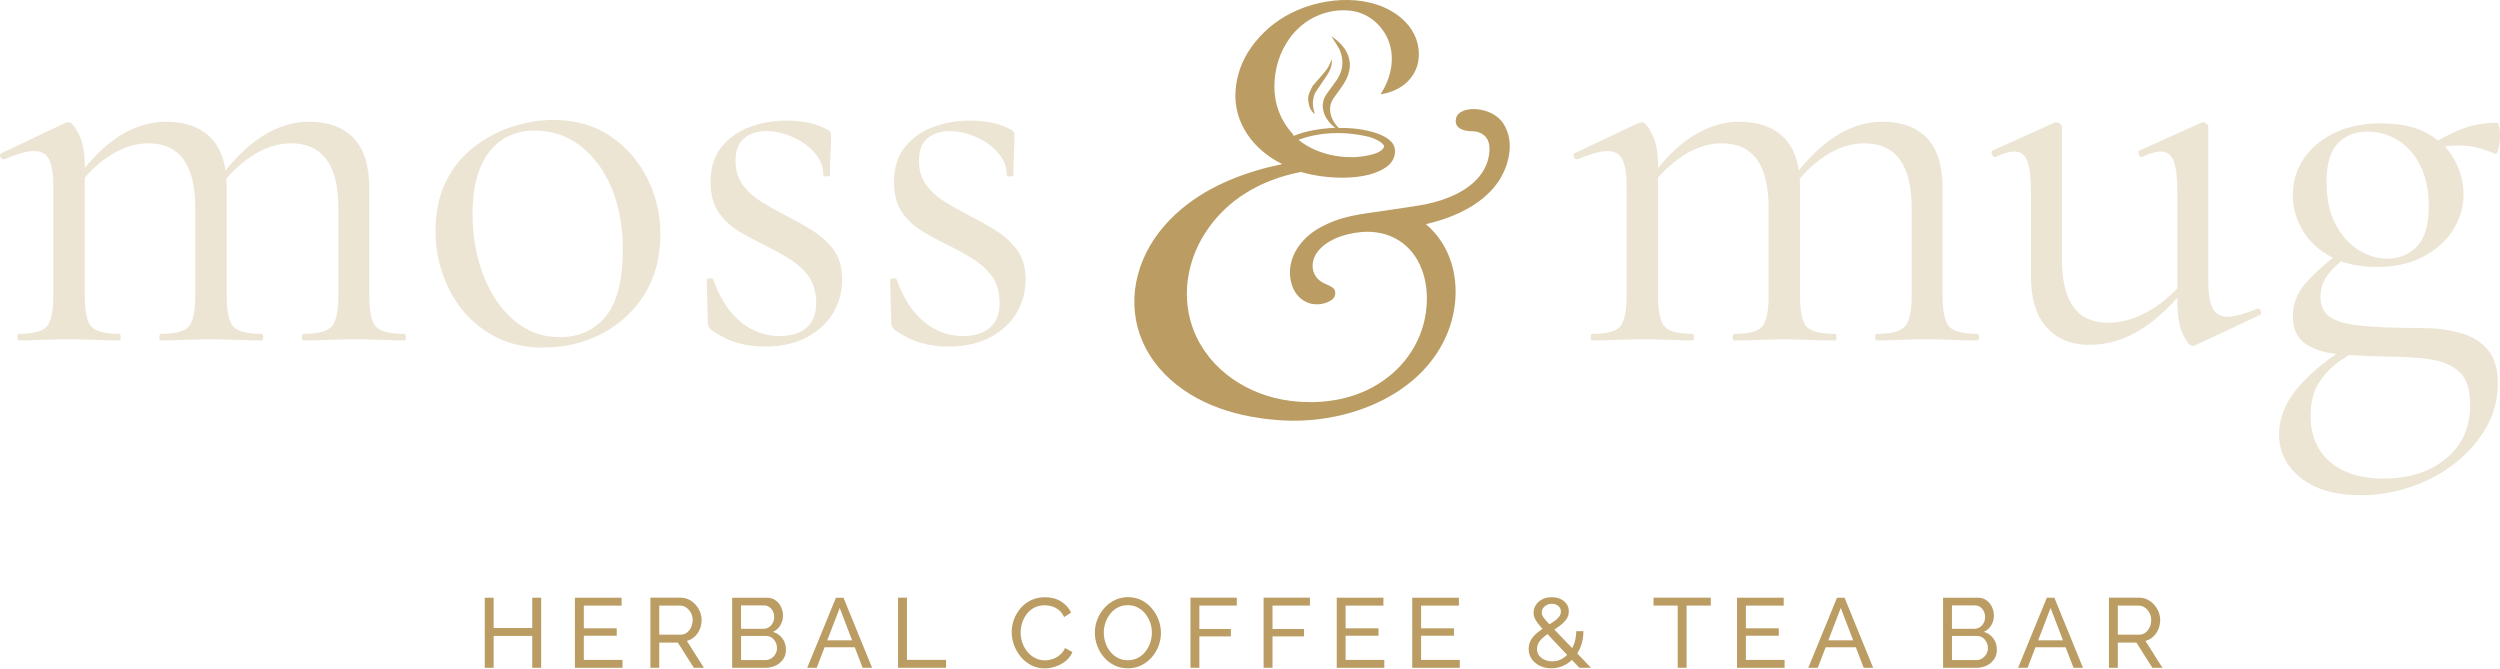
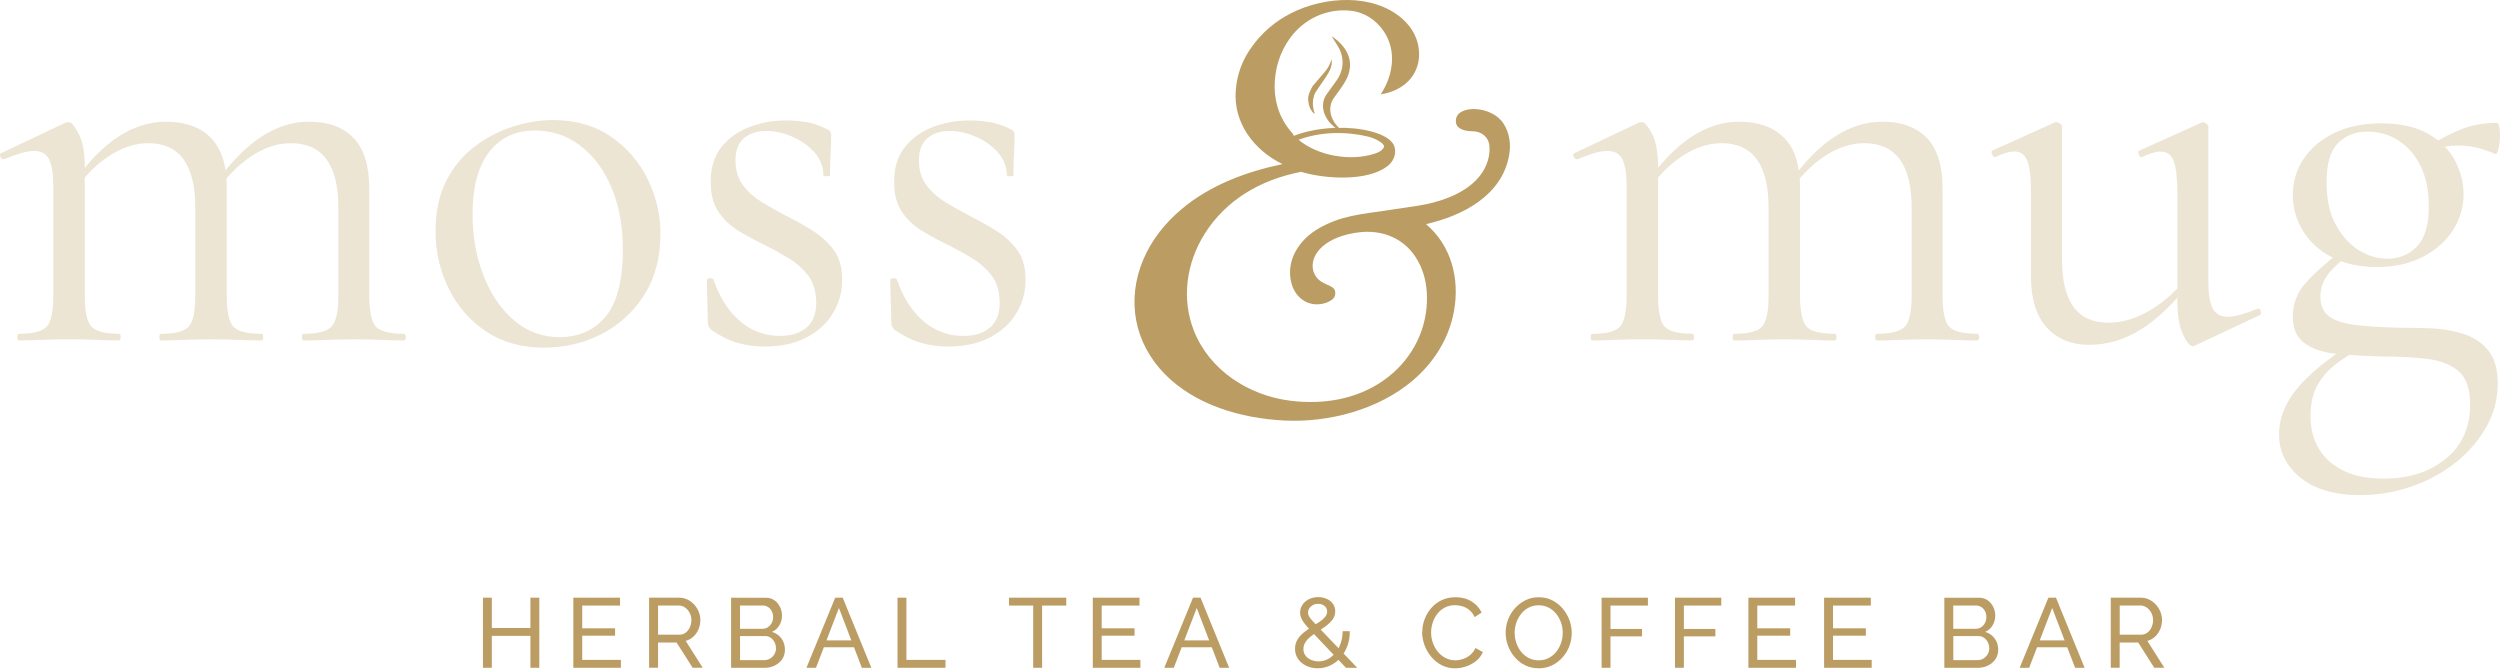
- <svg xmlns="http://www.w3.org/2000/svg" id="Layer_1" version="1.1" viewBox="0 0 651.53 174.16">
+ <svg xmlns="http://www.w3.org/2000/svg" id="Layer_1" version="1.1" viewBox="0 0 449.74 120.22">
  <defs>
    <style>
      .st0 {
        fill: #ece5d4;
      }

      .st1 {
        fill: #bb9c63;
      }
    </style>
  </defs>
  <g>
-     <path class="st0" d="M4.96,88.73c-.29,0-.43-.29-.43-.86s.14-.86.43-.86c3.74,0,6.17-.65,7.27-1.94,1.1-1.3,1.66-3.96,1.66-7.99v-28.51c0-3.17-.36-5.49-1.08-6.98-.72-1.49-2.04-2.23-3.96-2.23-.96,0-2.09.19-3.38.58-1.3.38-2.76.91-4.39,1.58-.38.1-.7-.09-.94-.58-.24-.48-.17-.81.22-1.01l16.7-7.92c.29-.09.58-.14.86-.14.67,0,1.53,1.01,2.59,3.02,1.06,2.02,1.58,4.94,1.58,8.78v33.4c0,4.03.55,6.7,1.66,7.99,1.1,1.29,3.53,1.94,7.27,1.94.29,0,.43.29.43.86s-.14.86-.43.86c-1.63,0-3.58-.05-5.83-.14-2.26-.09-4.63-.14-7.13-.14s-4.9.05-7.2.14c-2.3.1-4.27.14-5.9.14ZM41.96,88.73c-.29,0-.43-.29-.43-.86s.14-.86.43-.86c3.74,0,6.17-.65,7.27-1.94,1.1-1.3,1.66-3.96,1.66-7.99v-22.89c0-11.23-4.08-16.84-12.24-16.84-3.46,0-6.89,1.13-10.29,3.38-3.41,2.26-6.41,5.3-9,9.14l-.58-1.73c4.03-5.76,8.06-9.93,12.09-12.53,4.03-2.59,8.16-3.89,12.38-3.89,4.99,0,8.88,1.39,11.66,4.18,2.78,2.79,4.18,7.1,4.18,12.96v28.22c0,4.03.55,6.7,1.66,7.99,1.1,1.29,3.57,1.94,7.41,1.94.29,0,.43.29.43.86s-.14.86-.43.86c-1.73,0-3.72-.05-5.98-.14-2.26-.09-4.63-.14-7.13-.14s-4.9.05-7.2.14c-2.3.1-4.27.14-5.9.14ZM79.11,88.73c-.29,0-.43-.29-.43-.86s.14-.86.43-.86c3.74,0,6.19-.65,7.34-1.94,1.15-1.3,1.73-3.96,1.73-7.99v-22.89c0-11.23-4.13-16.84-12.38-16.84-3.46,0-6.89,1.13-10.29,3.38-3.41,2.26-6.41,5.3-9,9.14l-.58-1.73c4.13-5.76,8.21-9.93,12.24-12.53,4.03-2.59,8.16-3.89,12.38-3.89,4.99,0,8.85,1.42,11.59,4.25,2.74,2.83,4.1,7.22,4.1,13.17v27.93c0,4.03.55,6.7,1.66,7.99,1.1,1.29,3.57,1.94,7.42,1.94.29,0,.43.29.43.86s-.14.86-.43.86c-1.63,0-3.6-.05-5.9-.14-2.3-.09-4.7-.14-7.2-.14s-4.87.05-7.13.14c-2.26.1-4.25.14-5.97.14Z" />
-     <path class="st0" d="M141.59,90.6c-5.66,0-10.61-1.39-14.83-4.18-4.22-2.78-7.49-6.5-9.79-11.16-2.3-4.66-3.46-9.67-3.46-15.05,0-4.99.91-9.31,2.74-12.96,1.82-3.65,4.27-6.65,7.34-9,3.07-2.35,6.41-4.1,10.01-5.26s7.13-1.73,10.58-1.73c5.85,0,10.87,1.44,15.04,4.32,4.18,2.88,7.37,6.58,9.57,11.09,2.21,4.51,3.31,9.26,3.31,14.25,0,6.14-1.39,11.42-4.18,15.84-2.79,4.42-6.48,7.82-11.09,10.22-4.61,2.4-9.7,3.6-15.26,3.6ZM145.76,87.87c5.09,0,9.12-1.8,12.09-5.4,2.97-3.6,4.46-9.43,4.46-17.49,0-6.05-.99-11.4-2.95-16.05-1.97-4.65-4.68-8.3-8.13-10.94-3.46-2.64-7.39-3.96-11.81-3.96-5.09,0-9.07,1.87-11.95,5.61s-4.32,9.12-4.32,16.12c0,5.86.96,11.23,2.88,16.12,1.92,4.9,4.58,8.78,7.99,11.66,3.41,2.88,7.32,4.32,11.73,4.32Z" />
-     <path class="st0" d="M191.69,41.94c0,2.5.65,4.61,1.94,6.33s2.93,3.19,4.9,4.39c1.97,1.2,4.05,2.38,6.26,3.53,2.5,1.25,4.85,2.57,7.05,3.96,2.21,1.39,4.03,3.07,5.47,5.04,1.44,1.97,2.16,4.54,2.16,7.7s-.77,5.93-2.3,8.57c-1.54,2.64-3.82,4.78-6.84,6.41-3.02,1.63-6.74,2.45-11.16,2.45-2.4,0-4.7-.31-6.91-.94-2.21-.62-4.51-1.75-6.91-3.38-.19-.19-.38-.43-.58-.72-.19-.29-.29-.62-.29-1.01l-.29-11.23c0-.29.26-.45.79-.5.53-.05.84.07.94.36,1.15,3.26,2.59,5.97,4.32,8.13,1.73,2.16,3.69,3.79,5.9,4.89,2.21,1.1,4.56,1.66,7.05,1.66,3.07,0,5.45-.77,7.13-2.3,1.68-1.53,2.47-3.79,2.38-6.77-.1-2.78-.82-5.04-2.16-6.77-1.35-1.73-3-3.19-4.97-4.39-1.97-1.2-4.01-2.33-6.12-3.38-2.4-1.15-4.68-2.38-6.84-3.67s-3.94-2.95-5.33-4.97c-1.39-2.02-2.09-4.65-2.09-7.92,0-3.74.96-6.79,2.88-9.14,1.92-2.35,4.37-4.08,7.34-5.18,2.97-1.1,6.09-1.66,9.36-1.66,1.82,0,3.6.14,5.33.43,1.73.29,3.46.86,5.18,1.73.86.29,1.3.82,1.3,1.58,0,1.54-.05,3.14-.14,4.82-.1,1.68-.14,3.58-.14,5.69,0,.19-.29.29-.86.29s-.86-.09-.86-.29c0-2.21-.77-4.17-2.3-5.9-1.54-1.73-3.46-3.1-5.76-4.1-2.3-1.01-4.61-1.51-6.91-1.51s-4.2.63-5.69,1.87c-1.49,1.25-2.23,3.22-2.23,5.9Z" />
-     <path class="st0" d="M239.49,41.94c0,2.5.65,4.61,1.94,6.33s2.93,3.19,4.9,4.39c1.97,1.2,4.05,2.38,6.26,3.53,2.5,1.25,4.85,2.57,7.05,3.96,2.21,1.39,4.03,3.07,5.47,5.04,1.44,1.97,2.16,4.54,2.16,7.7s-.77,5.93-2.3,8.57c-1.54,2.64-3.82,4.78-6.84,6.41-3.02,1.63-6.74,2.45-11.16,2.45-2.4,0-4.7-.31-6.91-.94-2.21-.62-4.51-1.75-6.91-3.38-.19-.19-.38-.43-.58-.72-.19-.29-.29-.62-.29-1.01l-.29-11.23c0-.29.26-.45.79-.5.53-.05.84.07.94.36,1.15,3.26,2.59,5.97,4.32,8.13,1.73,2.16,3.69,3.79,5.9,4.89,2.21,1.1,4.56,1.66,7.05,1.66,3.07,0,5.45-.77,7.13-2.3,1.68-1.53,2.47-3.79,2.38-6.77-.1-2.78-.82-5.04-2.16-6.77-1.35-1.73-3-3.19-4.97-4.39-1.97-1.2-4.01-2.33-6.12-3.38-2.4-1.15-4.68-2.38-6.84-3.67s-3.94-2.95-5.33-4.97c-1.39-2.02-2.09-4.65-2.09-7.92,0-3.74.96-6.79,2.88-9.14,1.92-2.35,4.37-4.08,7.34-5.18,2.97-1.1,6.09-1.66,9.36-1.66,1.82,0,3.6.14,5.33.43,1.73.29,3.46.86,5.18,1.73.86.29,1.3.82,1.3,1.58,0,1.54-.05,3.14-.14,4.82-.1,1.68-.14,3.58-.14,5.69,0,.19-.29.29-.86.29s-.86-.09-.86-.29c0-2.21-.77-4.17-2.3-5.9-1.54-1.73-3.46-3.1-5.76-4.1-2.3-1.01-4.61-1.51-6.91-1.51s-4.2.63-5.69,1.87c-1.49,1.25-2.23,3.22-2.23,5.9Z" />
-     <path class="st0" d="M414.99,88.73c-.29,0-.43-.29-.43-.86s.14-.86.43-.86c3.74,0,6.17-.65,7.27-1.94,1.1-1.3,1.66-3.96,1.66-7.99v-28.51c0-3.17-.36-5.49-1.08-6.98-.72-1.49-2.04-2.23-3.96-2.23-.96,0-2.09.19-3.38.58-1.3.38-2.76.91-4.39,1.58-.38.1-.7-.09-.94-.58-.24-.48-.17-.81.22-1.01l16.7-7.92c.29-.09.58-.14.86-.14.67,0,1.53,1.01,2.59,3.02,1.06,2.02,1.58,4.94,1.58,8.78v33.4c0,4.03.55,6.7,1.66,7.99,1.1,1.29,3.53,1.94,7.27,1.94.29,0,.43.29.43.86s-.14.86-.43.86c-1.63,0-3.58-.05-5.83-.14-2.26-.09-4.63-.14-7.13-.14s-4.89.05-7.2.14c-2.3.1-4.27.14-5.9.14ZM451.99,88.73c-.29,0-.43-.29-.43-.86s.14-.86.43-.86c3.74,0,6.17-.65,7.27-1.94,1.1-1.3,1.66-3.96,1.66-7.99v-22.89c0-11.23-4.08-16.84-12.24-16.84-3.46,0-6.89,1.13-10.29,3.38-3.41,2.26-6.41,5.3-9,9.14l-.58-1.73c4.03-5.76,8.06-9.93,12.09-12.53,4.03-2.59,8.16-3.89,12.38-3.89,4.99,0,8.88,1.39,11.66,4.18,2.78,2.79,4.17,7.1,4.17,12.96v28.22c0,4.03.55,6.7,1.66,7.99,1.1,1.29,3.58,1.94,7.42,1.94.29,0,.43.29.43.86s-.14.86-.43.86c-1.73,0-3.72-.05-5.97-.14-2.26-.09-4.63-.14-7.13-.14s-4.9.05-7.2.14c-2.3.1-4.27.14-5.9.14ZM489.13,88.73c-.29,0-.43-.29-.43-.86s.14-.86.43-.86c3.74,0,6.19-.65,7.34-1.94,1.15-1.3,1.73-3.96,1.73-7.99v-22.89c0-11.23-4.13-16.84-12.38-16.84-3.46,0-6.89,1.13-10.29,3.38-3.41,2.26-6.41,5.3-9,9.14l-.58-1.73c4.12-5.76,8.21-9.93,12.24-12.53,4.03-2.59,8.16-3.89,12.38-3.89,4.99,0,8.85,1.42,11.59,4.25,2.74,2.83,4.1,7.22,4.1,13.17v27.93c0,4.03.55,6.7,1.66,7.99,1.1,1.29,3.57,1.94,7.41,1.94.29,0,.43.29.43.86s-.14.86-.43.86c-1.63,0-3.6-.05-5.9-.14-2.3-.09-4.7-.14-7.2-.14s-4.87.05-7.13.14c-2.26.1-4.25.14-5.98.14Z" />
-     <path class="st0" d="M544.56,89.88c-4.7,0-8.42-1.51-11.16-4.54s-4.1-7.41-4.1-13.17v-22.03c0-3.74-.31-6.45-.94-8.13-.62-1.68-1.75-2.52-3.38-2.52-1.35,0-2.98.48-4.9,1.44-.38.1-.7-.14-.94-.72-.24-.58-.17-.91.22-1.01l15.98-7.2c.19-.09.38-.14.58-.14.29,0,.6.12.94.36.34.24.5.5.5.79v34.41c0,5.66,1.01,9.86,3.02,12.6s5.04,4.1,9.07,4.1c3.65,0,7.32-1.1,11.01-3.31,3.69-2.21,6.93-5.18,9.72-8.93l.72,1.58c-4.42,5.66-8.76,9.81-13.03,12.45-4.27,2.64-8.71,3.96-13.32,3.96ZM575.51,33.01v40.31c0,3.26.38,5.62,1.15,7.05.77,1.44,2.06,2.16,3.89,2.16.96,0,2.04-.17,3.24-.5,1.2-.34,2.66-.84,4.39-1.51.48-.19.81-.02,1.01.5.19.53.09.89-.29,1.08l-16.85,7.92c-.19.09-.38.14-.58.14-.77,0-1.63-1.03-2.59-3.09-.96-2.06-1.44-5.01-1.44-8.85v-28.08c0-3.74-.31-6.45-.94-8.13-.63-1.68-1.75-2.52-3.38-2.52-1.35,0-2.98.48-4.9,1.44-.38.1-.67-.14-.86-.72-.19-.58-.1-.91.29-1.01l15.98-7.2c.19-.09.33-.14.43-.14.29,0,.6.12.94.36.33.24.5.5.5.79Z" />
-     <path class="st0" d="M615.25,129.04c-6.72,0-11.95-1.51-15.69-4.54s-5.61-6.79-5.61-11.3,1.92-9,5.76-13.17c3.84-4.17,9.26-8.28,16.27-12.31l1.58,1.87c-2.79,1.34-5.35,2.83-7.7,4.46-2.35,1.63-4.22,3.57-5.61,5.83-1.39,2.25-2.09,5.11-2.09,8.57,0,3.26.74,6.12,2.23,8.57,1.49,2.45,3.65,4.34,6.48,5.69,2.83,1.34,6.26,2.02,10.29,2.02,6.62,0,12.04-1.73,16.27-5.18,4.22-3.46,6.33-8.16,6.33-14.11,0-4.03-.99-6.91-2.95-8.64-1.97-1.73-4.66-2.81-8.06-3.24-3.41-.43-7.37-.65-11.88-.65-4.22-.1-8.11-.31-11.66-.65-3.55-.34-6.38-1.25-8.49-2.74-2.11-1.49-3.17-3.82-3.17-6.98s1.06-6.12,3.17-8.57c2.11-2.45,5.04-5.11,8.78-7.99l1.58,1.3c-2.3,1.82-3.94,3.5-4.9,5.04-.96,1.54-1.44,3.22-1.44,5.04,0,2.11.67,3.74,2.02,4.9,1.34,1.15,3.55,1.94,6.62,2.38,3.07.43,7.15.7,12.24.79,2.4,0,5.01.05,7.85.14,2.83.1,5.59.55,8.28,1.37,2.69.82,4.89,2.23,6.62,4.25s2.59,4.94,2.59,8.78c0,4.03-.99,7.8-2.95,11.3-1.97,3.5-4.63,6.6-7.99,9.29-3.36,2.69-7.2,4.77-11.52,6.26-4.32,1.49-8.73,2.23-13.25,2.23ZM619.43,69.58c-4.61,0-8.54-.86-11.81-2.59-3.26-1.73-5.76-4.03-7.49-6.91-1.73-2.88-2.59-5.95-2.59-9.21,0-3.55.96-6.74,2.88-9.57,1.92-2.83,4.61-5.06,8.06-6.7,3.46-1.63,7.44-2.45,11.95-2.45,5.18,0,9.36.94,12.53,2.81,3.17,1.87,5.47,4.22,6.91,7.05,1.44,2.83,2.16,5.69,2.16,8.57,0,3.36-.91,6.48-2.74,9.36-1.82,2.88-4.44,5.21-7.85,6.98-3.41,1.78-7.42,2.66-12.02,2.66ZM622.16,67.42c3.07,0,5.64-1.06,7.7-3.17,2.06-2.11,3.1-5.61,3.1-10.51,0-4.13-.72-7.63-2.16-10.51-1.44-2.88-3.36-5.09-5.76-6.62-2.4-1.53-5.09-2.3-8.06-2.3-3.17,0-5.74,1.01-7.7,3.02-1.97,2.02-2.95,5.38-2.95,10.08s.81,8.26,2.45,11.23c1.63,2.98,3.65,5.18,6.05,6.62,2.4,1.44,4.85,2.16,7.34,2.16ZM632.67,42.95l.14-4.75c2.97-1.92,5.85-3.43,8.64-4.54,2.78-1.1,5.9-1.66,9.36-1.66.19,0,.36.34.5,1.01.14.67.22,1.39.22,2.16,0,1.06-.12,2.18-.36,3.38-.24,1.2-.55,1.71-.94,1.51-.86-.38-2.14-.84-3.82-1.37-1.68-.53-3.62-.79-5.83-.79-1.25,0-2.4.1-3.46.29-1.06.19-2.11.43-3.17.72l-1.3,4.03Z" />
+     <path class="st0" d="M3.43,61.25c-.2,0-.3-.2-.3-.6s.1-.6.3-.6c2.58,0,4.26-.45,5.02-1.34.76-.89,1.14-2.73,1.14-5.52v-19.68c0-2.19-.25-3.79-.75-4.82-.5-1.03-1.41-1.54-2.73-1.54-.66,0-1.44.13-2.34.4-.89.27-1.91.63-3.03,1.09-.27.07-.48-.07-.65-.4-.17-.33-.12-.56.15-.7l11.53-5.47c.2-.07.4-.1.6-.1.46,0,1.06.7,1.79,2.09.73,1.39,1.09,3.41,1.09,6.06v23.06c0,2.78.38,4.62,1.14,5.52.76.89,2.44,1.34,5.02,1.34.2,0,.3.2.3.6s-.1.6-.3.6c-1.13,0-2.47-.03-4.02-.1-1.56-.07-3.2-.1-4.92-.1s-3.38.03-4.97.1c-1.59.07-2.95.1-4.07.1ZM28.97,61.25c-.2,0-.3-.2-.3-.6s.1-.6.3-.6c2.58,0,4.26-.45,5.02-1.34.76-.89,1.14-2.73,1.14-5.52v-15.8c0-7.75-2.82-11.63-8.45-11.63-2.39,0-4.75.78-7.11,2.34-2.35,1.56-4.42,3.66-6.21,6.31l-.4-1.19c2.78-3.98,5.57-6.86,8.35-8.65s5.63-2.68,8.55-2.68c3.44,0,6.13.96,8.05,2.88,1.92,1.92,2.88,4.9,2.88,8.94v19.48c0,2.78.38,4.62,1.14,5.52.76.89,2.47,1.34,5.12,1.34.2,0,.3.2.3.6s-.1.6-.3.6c-1.19,0-2.57-.03-4.12-.1-1.56-.07-3.2-.1-4.92-.1s-3.38.03-4.97.1c-1.59.07-2.95.1-4.07.1ZM54.61,61.25c-.2,0-.3-.2-.3-.6s.1-.6.3-.6c2.58,0,4.27-.45,5.07-1.34s1.19-2.73,1.19-5.52v-15.8c0-7.75-2.85-11.63-8.55-11.63-2.39,0-4.75.78-7.11,2.34-2.35,1.56-4.42,3.66-6.21,6.31l-.4-1.19c2.85-3.98,5.67-6.86,8.45-8.65s5.63-2.68,8.55-2.68c3.44,0,6.11.98,8,2.93,1.89,1.96,2.83,4.99,2.83,9.09v19.28c0,2.78.38,4.62,1.14,5.52.76.89,2.47,1.34,5.12,1.34.2,0,.3.2.3.6s-.1.6-.3.6c-1.13,0-2.48-.03-4.07-.1-1.59-.07-3.25-.1-4.97-.1s-3.36.03-4.92.1c-1.56.07-2.93.1-4.12.1Z" />
+     <path class="st0" d="M97.74,62.54c-3.91,0-7.32-.96-10.24-2.88-2.92-1.92-5.17-4.49-6.76-7.7-1.59-3.21-2.39-6.68-2.39-10.39,0-3.44.63-6.43,1.89-8.94,1.26-2.52,2.95-4.59,5.07-6.21,2.12-1.62,4.42-2.83,6.91-3.63,2.48-.79,4.92-1.19,7.3-1.19,4.04,0,7.5.99,10.39,2.98,2.88,1.99,5.08,4.54,6.61,7.65,1.52,3.12,2.29,6.39,2.29,9.84,0,4.24-.96,7.88-2.88,10.93-1.92,3.05-4.47,5.4-7.65,7.06s-6.69,2.48-10.53,2.48ZM100.62,60.65c3.51,0,6.29-1.24,8.35-3.73,2.05-2.48,3.08-6.51,3.08-12.08,0-4.17-.68-7.87-2.04-11.08-1.36-3.21-3.23-5.73-5.62-7.55-2.38-1.82-5.1-2.73-8.15-2.73-3.51,0-6.26,1.29-8.25,3.88s-2.98,6.3-2.98,11.13c0,4.04.66,7.75,1.99,11.13,1.32,3.38,3.16,6.06,5.52,8.05,2.35,1.99,5.05,2.98,8.1,2.98Z" />
+     <path class="st0" d="M132.32,28.95c0,1.72.45,3.18,1.34,4.37.89,1.19,2.02,2.2,3.38,3.03,1.36.83,2.8,1.64,4.32,2.44,1.72.86,3.34,1.77,4.87,2.73,1.52.96,2.78,2.12,3.78,3.48.99,1.36,1.49,3.13,1.49,5.32s-.53,4.09-1.59,5.91c-1.06,1.82-2.63,3.3-4.72,4.42-2.09,1.13-4.66,1.69-7.7,1.69-1.66,0-3.25-.22-4.77-.65-1.52-.43-3.12-1.21-4.77-2.34-.13-.13-.27-.3-.4-.5-.13-.2-.2-.43-.2-.7l-.2-7.75c0-.2.18-.31.55-.35.36-.03.58.05.65.25.79,2.25,1.79,4.12,2.98,5.61,1.19,1.49,2.55,2.62,4.07,3.38,1.52.76,3.15,1.14,4.87,1.14,2.12,0,3.76-.53,4.92-1.59,1.16-1.06,1.71-2.62,1.64-4.67-.07-1.92-.56-3.48-1.49-4.67-.93-1.19-2.07-2.2-3.43-3.03-1.36-.83-2.77-1.61-4.22-2.34-1.66-.79-3.23-1.64-4.72-2.53s-2.72-2.04-3.68-3.43c-.96-1.39-1.44-3.21-1.44-5.47,0-2.58.66-4.69,1.99-6.31,1.32-1.62,3.01-2.81,5.07-3.58,2.05-.76,4.21-1.14,6.46-1.14,1.26,0,2.48.1,3.68.3,1.19.2,2.39.6,3.58,1.19.6.2.89.56.89,1.09,0,1.06-.03,2.17-.1,3.33-.07,1.16-.1,2.47-.1,3.93,0,.13-.2.2-.6.2s-.6-.07-.6-.2c0-1.52-.53-2.88-1.59-4.08-1.06-1.19-2.39-2.14-3.98-2.83-1.59-.7-3.18-1.04-4.77-1.04s-2.9.43-3.93,1.29c-1.03.86-1.54,2.22-1.54,4.08Z" />
+     <path class="st0" d="M165.32,28.95c0,1.72.45,3.18,1.34,4.37.89,1.19,2.02,2.2,3.38,3.03,1.36.83,2.8,1.64,4.32,2.44,1.72.86,3.34,1.77,4.87,2.73,1.52.96,2.78,2.12,3.78,3.48.99,1.36,1.49,3.13,1.49,5.32s-.53,4.09-1.59,5.91c-1.06,1.82-2.63,3.3-4.72,4.42-2.09,1.13-4.66,1.69-7.7,1.69-1.66,0-3.25-.22-4.77-.65-1.52-.43-3.12-1.21-4.77-2.34-.13-.13-.27-.3-.4-.5-.13-.2-.2-.43-.2-.7l-.2-7.75c0-.2.18-.31.55-.35.36-.03.58.05.65.25.79,2.25,1.79,4.12,2.98,5.61,1.19,1.49,2.55,2.62,4.07,3.38,1.52.76,3.15,1.14,4.87,1.14,2.12,0,3.76-.53,4.92-1.59,1.16-1.06,1.71-2.62,1.64-4.67-.07-1.92-.56-3.48-1.49-4.67-.93-1.19-2.07-2.2-3.43-3.03-1.36-.83-2.77-1.61-4.22-2.34-1.66-.79-3.23-1.64-4.72-2.53s-2.72-2.04-3.68-3.43c-.96-1.39-1.44-3.21-1.44-5.47,0-2.58.66-4.69,1.99-6.31,1.32-1.62,3.01-2.81,5.07-3.58,2.05-.76,4.21-1.14,6.46-1.14,1.26,0,2.48.1,3.68.3,1.19.2,2.39.6,3.58,1.19.6.2.89.56.89,1.09,0,1.06-.03,2.17-.1,3.33-.07,1.16-.1,2.47-.1,3.93,0,.13-.2.2-.6.2s-.6-.07-.6-.2c0-1.52-.53-2.88-1.59-4.08-1.06-1.19-2.39-2.14-3.98-2.83-1.59-.7-3.18-1.04-4.77-1.04s-2.9.43-3.93,1.29c-1.03.86-1.54,2.22-1.54,4.08Z" />
+     <path class="st0" d="M286.46,61.25c-.2,0-.3-.2-.3-.6s.1-.6.3-.6c2.58,0,4.26-.45,5.02-1.34.76-.89,1.14-2.73,1.14-5.52v-19.68c0-2.19-.25-3.79-.75-4.82-.5-1.03-1.41-1.54-2.73-1.54-.66,0-1.44.13-2.34.4-.89.27-1.91.63-3.03,1.09-.27.07-.48-.07-.65-.4-.17-.33-.12-.56.15-.7l11.53-5.47c.2-.07.4-.1.6-.1.46,0,1.06.7,1.79,2.09.73,1.39,1.09,3.41,1.09,6.06v23.06c0,2.78.38,4.62,1.14,5.52s2.44,1.34,5.02,1.34c.2,0,.3.2.3.6s-.1.6-.3.6c-1.13,0-2.47-.03-4.03-.1-1.56-.07-3.2-.1-4.92-.1s-3.38.03-4.97.1c-1.59.07-2.95.1-4.07.1ZM312,61.25c-.2,0-.3-.2-.3-.6s.1-.6.3-.6c2.58,0,4.26-.45,5.02-1.34.76-.89,1.14-2.73,1.14-5.52v-15.8c0-7.75-2.82-11.63-8.45-11.63-2.38,0-4.75.78-7.11,2.34-2.35,1.56-4.42,3.66-6.21,6.31l-.4-1.19c2.78-3.98,5.57-6.86,8.35-8.65,2.78-1.79,5.63-2.68,8.55-2.68,3.44,0,6.13.96,8.05,2.88,1.92,1.92,2.88,4.9,2.88,8.94v19.48c0,2.78.38,4.62,1.14,5.52.76.89,2.47,1.34,5.12,1.34.2,0,.3.2.3.6s-.1.6-.3.6c-1.19,0-2.57-.03-4.12-.1-1.56-.07-3.2-.1-4.92-.1s-3.38.03-4.97.1c-1.59.07-2.95.1-4.07.1ZM337.64,61.25c-.2,0-.3-.2-.3-.6s.1-.6.3-.6c2.58,0,4.27-.45,5.07-1.34s1.19-2.73,1.19-5.52v-15.8c0-7.75-2.85-11.63-8.55-11.63-2.38,0-4.75.78-7.11,2.34-2.35,1.56-4.42,3.66-6.21,6.31l-.4-1.19c2.85-3.98,5.67-6.86,8.45-8.65,2.78-1.79,5.63-2.68,8.55-2.68,3.44,0,6.11.98,8,2.93,1.89,1.96,2.83,4.99,2.83,9.09v19.28c0,2.78.38,4.62,1.14,5.52.76.89,2.47,1.34,5.12,1.34.2,0,.3.2.3.6s-.1.6-.3.6c-1.13,0-2.48-.03-4.08-.1-1.59-.07-3.25-.1-4.97-.1s-3.36.03-4.92.1c-1.56.07-2.93.1-4.12.1Z" />
+     <path class="st0" d="M375.9,62.04c-3.25,0-5.81-1.04-7.7-3.13-1.89-2.09-2.83-5.12-2.83-9.09v-15.21c0-2.58-.22-4.46-.65-5.62-.43-1.16-1.21-1.74-2.33-1.74-.93,0-2.05.33-3.38.99-.26.07-.48-.1-.65-.5-.17-.4-.12-.63.15-.7l11.03-4.97c.13-.07.26-.1.4-.1.2,0,.41.08.65.25.23.17.35.35.35.55v23.75c0,3.91.7,6.81,2.09,8.7,1.39,1.89,3.48,2.83,6.26,2.83,2.52,0,5.05-.76,7.6-2.29,2.55-1.52,4.79-3.58,6.71-6.16l.5,1.09c-3.05,3.91-6.05,6.77-8.99,8.6-2.95,1.82-6.01,2.73-9.19,2.73ZM397.27,22.79v27.83c0,2.25.26,3.88.79,4.87.53.99,1.42,1.49,2.68,1.49.66,0,1.41-.12,2.24-.35.83-.23,1.84-.58,3.03-1.04.33-.13.56-.02.7.35.13.37.07.61-.2.75l-11.63,5.47c-.13.07-.27.1-.4.1-.53,0-1.13-.71-1.79-2.14-.66-1.42-.99-3.46-.99-6.11v-19.38c0-2.58-.22-4.46-.65-5.62-.43-1.16-1.21-1.74-2.33-1.74-.93,0-2.05.33-3.38.99-.27.07-.46-.1-.6-.5-.13-.4-.07-.63.2-.7l11.03-4.97c.13-.07.23-.1.3-.1.2,0,.41.08.65.25.23.17.35.35.35.55Z" />
+     <path class="st0" d="M424.7,89.08c-4.64,0-8.25-1.04-10.83-3.13s-3.88-4.69-3.88-7.8,1.32-6.21,3.98-9.09c2.65-2.88,6.39-5.71,11.23-8.5l1.09,1.29c-1.92.93-3.69,1.95-5.32,3.08-1.62,1.13-2.92,2.47-3.88,4.03-.96,1.56-1.44,3.53-1.44,5.91,0,2.25.51,4.22,1.54,5.91,1.03,1.69,2.52,3,4.47,3.93,1.95.93,4.32,1.39,7.11,1.39,4.57,0,8.31-1.19,11.23-3.58,2.91-2.38,4.37-5.63,4.37-9.74,0-2.78-.68-4.77-2.04-5.96-1.36-1.19-3.21-1.94-5.57-2.24-2.35-.3-5.08-.45-8.2-.45-2.92-.07-5.6-.22-8.05-.45-2.45-.23-4.41-.86-5.86-1.89-1.46-1.03-2.19-2.63-2.19-4.82s.73-4.22,2.19-5.91c1.46-1.69,3.48-3.53,6.06-5.52l1.09.89c-1.59,1.26-2.72,2.42-3.38,3.48-.66,1.06-.99,2.22-.99,3.48,0,1.46.46,2.58,1.39,3.38.93.8,2.45,1.34,4.57,1.64,2.12.3,4.94.48,8.45.55,1.66,0,3.46.03,5.42.1,1.95.07,3.86.38,5.71.94,1.85.56,3.38,1.54,4.57,2.93s1.79,3.41,1.79,6.06c0,2.78-.68,5.38-2.04,7.8-1.36,2.42-3.2,4.55-5.52,6.41-2.32,1.85-4.97,3.29-7.95,4.32s-6.03,1.54-9.14,1.54ZM427.58,48.03c-3.18,0-5.9-.6-8.15-1.79-2.25-1.19-3.98-2.78-5.17-4.77-1.19-1.99-1.79-4.11-1.79-6.36,0-2.45.66-4.65,1.99-6.61,1.33-1.95,3.18-3.49,5.57-4.62,2.39-1.12,5.13-1.69,8.25-1.69,3.58,0,6.46.65,8.65,1.94s3.78,2.92,4.77,4.87c.99,1.96,1.49,3.93,1.49,5.91,0,2.32-.63,4.47-1.89,6.46-1.26,1.99-3.07,3.59-5.42,4.82-2.35,1.23-5.12,1.84-8.3,1.84ZM429.47,46.54c2.12,0,3.89-.73,5.32-2.19,1.42-1.46,2.14-3.88,2.14-7.25,0-2.85-.5-5.27-1.49-7.26-.99-1.99-2.32-3.51-3.97-4.57-1.66-1.06-3.51-1.59-5.57-1.59-2.19,0-3.96.7-5.32,2.09-1.36,1.39-2.04,3.71-2.04,6.96s.56,5.7,1.69,7.75c1.13,2.05,2.52,3.58,4.17,4.57,1.66.99,3.34,1.49,5.07,1.49ZM436.73,29.65l.1-3.28c2.05-1.33,4.04-2.37,5.96-3.13,1.92-.76,4.08-1.14,6.46-1.14.13,0,.25.23.35.7.1.46.15.96.15,1.49,0,.73-.08,1.51-.25,2.34-.17.83-.38,1.18-.65,1.04-.6-.26-1.48-.58-2.63-.94-1.16-.36-2.5-.55-4.03-.55-.86,0-1.66.07-2.38.2-.73.13-1.46.3-2.19.5l-.89,2.78Z" />
  </g>
  <g>
-     <path class="st1" d="M141.03,155.77v18.27h-2.32v-8.31h-10.06v8.31h-2.32v-18.27h2.32v7.9h10.06v-7.9h2.32Z" />
-     <path class="st1" d="M162.23,171.98v2.06h-12.4v-18.27h12.17v2.06h-9.85v5.92h8.57v1.93h-8.57v6.3h10.09Z" />
-     <path class="st1" d="M169.5,174.03v-18.27h7.82c.81,0,1.54.17,2.21.5.67.33,1.25.78,1.75,1.34.5.56.88,1.18,1.16,1.88.27.69.41,1.4.41,2.12,0,.84-.16,1.64-.48,2.39s-.76,1.4-1.34,1.93c-.57.53-1.25.9-2.02,1.11l4.43,7h-2.62l-4.17-6.56h-4.84v6.56h-2.32ZM171.81,165.41h5.53c.63,0,1.19-.18,1.66-.53.47-.35.84-.82,1.11-1.4.27-.58.4-1.21.4-1.88s-.15-1.32-.46-1.89c-.31-.57-.71-1.03-1.21-1.38-.5-.34-1.05-.51-1.65-.51h-5.38v7.59Z" />
-     <path class="st1" d="M204.83,169.33c0,.94-.24,1.77-.72,2.47-.48.7-1.13,1.25-1.94,1.65-.81.39-1.71.59-2.69.59h-8.67v-18.27h9.08c.86,0,1.6.23,2.23.68.63.45,1.11,1.04,1.44,1.75.33.71.5,1.45.5,2.23,0,.89-.23,1.73-.68,2.51-.45.78-1.1,1.36-1.94,1.74,1.05.31,1.87.88,2.48,1.71.61.83.91,1.81.91,2.95ZM193.12,157.77v6.1h5.82c.55,0,1.03-.14,1.45-.41s.75-.64,1-1.11c.25-.46.37-.97.37-1.52,0-.58-.12-1.1-.35-1.56-.23-.45-.55-.82-.95-1.09-.4-.27-.86-.41-1.38-.41h-5.97ZM202.49,168.91c0-.57-.12-1.09-.37-1.57-.25-.48-.58-.87-1-1.16-.42-.29-.91-.44-1.45-.44h-6.54v6.28h6.36c.57,0,1.08-.15,1.53-.44.45-.29.81-.67,1.08-1.15.27-.47.4-.98.4-1.53Z" />
-     <path class="st1" d="M217.86,155.77h1.96l7.46,18.27h-2.47l-2.05-5.35h-7.86l-2.06,5.35h-2.47l7.49-18.27ZM222.07,166.88l-3.23-8.44-3.25,8.44h6.48Z" />
-     <path class="st1" d="M234.04,174.03v-18.27h2.32v16.21h10.19v2.06h-12.51Z" />
-     <path class="st1" d="M263.66,164.75c0-1.12.19-2.21.58-3.28.39-1.07.95-2.05,1.7-2.93s1.66-1.59,2.74-2.11c1.08-.52,2.31-.78,3.68-.78,1.63,0,3.03.37,4.19,1.12,1.17.75,2.03,1.7,2.6,2.87l-1.83,1.18c-.36-.77-.82-1.39-1.38-1.84s-1.16-.78-1.8-.96c-.64-.19-1.27-.28-1.89-.28-1.01,0-1.91.21-2.69.62-.78.41-1.44.96-1.97,1.65-.53.69-.93,1.45-1.2,2.3-.27.85-.4,1.7-.4,2.56,0,.94.16,1.85.48,2.73.32.88.76,1.65,1.33,2.32.57.67,1.23,1.2,2.01,1.59.77.4,1.61.59,2.52.59.63,0,1.29-.11,1.96-.33s1.29-.57,1.88-1.04c.58-.47,1.05-1.08,1.39-1.84l1.93,1.05c-.38.91-.96,1.68-1.75,2.32-.79.63-1.67,1.12-2.64,1.44-.97.33-1.93.49-2.87.49-1.25,0-2.4-.27-3.45-.81-1.05-.54-1.95-1.26-2.71-2.16-.76-.9-1.35-1.91-1.78-3.04-.42-1.12-.63-2.26-.63-3.41Z" />
-     <path class="st1" d="M293.92,174.16c-1.29,0-2.45-.26-3.5-.77s-1.95-1.21-2.71-2.1c-.76-.88-1.35-1.88-1.76-2.99s-.62-2.24-.62-3.41.22-2.38.66-3.49,1.05-2.09,1.83-2.96c.78-.87,1.69-1.55,2.74-2.06,1.05-.51,2.19-.76,3.42-.76s2.45.27,3.5.8c1.05.53,1.95,1.24,2.7,2.14.75.89,1.34,1.89,1.75,2.99s.62,2.22.62,3.37c0,1.22-.21,2.38-.64,3.49s-1.03,2.09-1.81,2.96c-.78.87-1.69,1.55-2.74,2.05-1.05.5-2.19.75-3.42.75ZM287.67,164.9c0,.93.15,1.82.45,2.69.3.87.72,1.63,1.27,2.3s1.21,1.2,1.98,1.59c.77.4,1.63.59,2.57.59s1.85-.21,2.62-.62c.77-.41,1.43-.96,1.97-1.65.54-.69.95-1.46,1.24-2.32.28-.86.42-1.72.42-2.6,0-.93-.15-1.82-.45-2.68-.3-.86-.73-1.62-1.29-2.3s-1.22-1.21-1.98-1.6c-.76-.39-1.61-.58-2.53-.58-.98,0-1.85.2-2.62.6-.77.4-1.43.95-1.97,1.63-.54.69-.96,1.45-1.25,2.3-.29.85-.44,1.72-.44,2.61Z" />
-     <path class="st1" d="M310.25,174.03v-18.27h12.07v2.06h-9.75v6.1h8.21v1.93h-8.21v8.18h-2.32Z" />
-     <path class="st1" d="M329.31,174.03v-18.27h12.07v2.06h-9.75v6.1h8.21v1.93h-8.21v8.18h-2.32Z" />
-     <path class="st1" d="M360.77,171.98v2.06h-12.4v-18.27h12.17v2.06h-9.86v5.92h8.57v1.93h-8.57v6.3h10.09Z" />
-     <path class="st1" d="M380.44,171.98v2.06h-12.4v-18.27h12.17v2.06h-9.86v5.92h8.57v1.93h-8.57v6.3h10.09Z" />
-     <path class="st1" d="M411.6,174.03l-8.95-9.45c-.74-.78-1.33-1.44-1.76-2s-.75-1.05-.94-1.5-.28-.91-.28-1.38c0-.78.21-1.47.62-2.08.41-.61.97-1.09,1.69-1.45.71-.36,1.51-.53,2.41-.53.82,0,1.57.15,2.24.44.67.3,1.21.72,1.61,1.27.4.55.61,1.21.61,1.97s-.21,1.47-.64,2.07-.99,1.16-1.69,1.68-1.46,1.04-2.3,1.56c-.69.44-1.31.89-1.87,1.34-.56.46-1,.94-1.31,1.46-.32.52-.48,1.09-.48,1.71,0,.68.19,1.25.57,1.74.38.48.87.85,1.48,1.1.61.25,1.25.38,1.92.38.88,0,1.69-.2,2.44-.6.75-.4,1.42-.96,1.99-1.69.58-.72,1.02-1.56,1.34-2.51s.48-1.98.48-3.07h1.88c0,1.41-.22,2.7-.66,3.87s-1.04,2.2-1.8,3.06c-.76.87-1.65,1.54-2.66,2.02-1.01.48-2.09.72-3.24.72s-2.12-.22-3.02-.66c-.9-.44-1.61-1.04-2.12-1.79-.51-.75-.77-1.61-.77-2.58s.22-1.75.66-2.45,1-1.33,1.7-1.88c.69-.55,1.41-1.05,2.15-1.51.75-.47,1.42-.91,2.01-1.3s1.04-.81,1.38-1.23c.33-.42.5-.88.5-1.37,0-.59-.22-1.08-.67-1.46-.45-.38-1.01-.57-1.7-.57-.51,0-.97.11-1.36.32-.39.21-.7.49-.93.84s-.33.73-.33,1.15c0,.27.07.55.21.84.14.29.4.65.78,1.09.39.44.93,1.03,1.63,1.77l10.22,10.67h-2.99Z" />
-     <path class="st1" d="M445.85,157.82h-6.3v16.21h-2.32v-16.21h-6.3v-2.06h14.92v2.06Z" />
-     <path class="st1" d="M465.09,171.98v2.06h-12.4v-18.27h12.17v2.06h-9.86v5.92h8.57v1.93h-8.57v6.3h10.09Z" />
-     <path class="st1" d="M478.75,155.77h1.96l7.46,18.27h-2.47l-2.05-5.35h-7.86l-2.06,5.35h-2.47l7.49-18.27ZM482.96,166.88l-3.23-8.44-3.25,8.44h6.48Z" />
-     <path class="st1" d="M520.41,169.33c0,.94-.24,1.77-.72,2.47s-1.13,1.25-1.94,1.65c-.82.39-1.71.59-2.69.59h-8.67v-18.27h9.08c.86,0,1.6.23,2.23.68.63.45,1.11,1.04,1.44,1.75.33.71.5,1.45.5,2.23,0,.89-.23,1.73-.68,2.51-.46.78-1.1,1.36-1.94,1.74,1.05.31,1.87.88,2.48,1.71.61.83.91,1.81.91,2.95ZM508.7,157.77v6.1h5.82c.55,0,1.03-.14,1.45-.41.42-.27.75-.64,1-1.11.25-.46.37-.97.37-1.52,0-.58-.12-1.1-.35-1.56-.23-.45-.55-.82-.95-1.09-.4-.27-.86-.41-1.38-.41h-5.97ZM518.07,168.91c0-.57-.12-1.09-.37-1.57-.25-.48-.58-.87-1-1.16-.42-.29-.9-.44-1.45-.44h-6.54v6.28h6.36c.57,0,1.08-.15,1.53-.44.45-.29.81-.67,1.08-1.15.27-.47.4-.98.4-1.53Z" />
-     <path class="st1" d="M533.43,155.77h1.96l7.46,18.27h-2.47l-2.05-5.35h-7.86l-2.06,5.35h-2.47l7.49-18.27ZM537.64,166.88l-3.23-8.44-3.25,8.44h6.48Z" />
-     <path class="st1" d="M549.62,174.03v-18.27h7.82c.81,0,1.54.17,2.21.5.67.33,1.25.78,1.75,1.34.5.56.88,1.18,1.16,1.88.27.69.41,1.4.41,2.12,0,.84-.16,1.64-.48,2.39s-.76,1.4-1.34,1.93c-.58.53-1.25.9-2.02,1.11l4.43,7h-2.62l-4.17-6.56h-4.84v6.56h-2.32ZM551.93,165.41h5.53c.63,0,1.19-.18,1.66-.53.47-.35.84-.82,1.11-1.4.27-.58.4-1.21.4-1.88s-.15-1.32-.46-1.89c-.31-.57-.71-1.03-1.21-1.38-.5-.34-1.05-.51-1.65-.51h-5.38v7.59Z" />
+     <path class="st1" d="M97.02,107.52v12.61h-1.6v-5.74h-6.94v5.74h-1.6v-12.61h1.6v5.45h6.94v-5.45h1.6Z" />
+     <path class="st1" d="M111.7,118.71v1.42h-8.56v-12.61h8.4v1.42h-6.8v4.09h5.91v1.33h-5.91v4.35h6.96Z" />
+     <path class="st1" d="M116.77,120.13v-12.61h5.4c.56,0,1.07.12,1.53.35s.86.54,1.21.92c.34.38.61.82.8,1.3.19.48.28.97.28,1.46,0,.58-.11,1.13-.33,1.65-.22.52-.53.96-.92,1.33-.4.37-.86.62-1.39.76l3.06,4.83h-1.81l-2.88-4.53h-3.34v4.53h-1.6ZM118.37,114.18h3.82c.44,0,.82-.12,1.15-.36.33-.24.58-.57.76-.97s.28-.83.28-1.3-.11-.91-.32-1.31c-.21-.4-.49-.71-.83-.95-.34-.24-.72-.36-1.14-.36h-3.71v5.24Z" />
+     <path class="st1" d="M141.21,116.88c0,.65-.17,1.22-.5,1.71-.33.49-.78.86-1.34,1.14s-1.18.41-1.86.41h-5.99v-12.61h6.27c.59,0,1.1.16,1.54.47.43.31.76.72,1,1.21.23.49.35,1,.35,1.54,0,.62-.16,1.19-.47,1.73-.31.54-.76.94-1.34,1.2.72.21,1.29.61,1.71,1.18.42.57.63,1.25.63,2.03ZM133.12,108.91v4.21h4.01c.38,0,.71-.09,1-.28s.52-.44.69-.76c.17-.32.26-.67.26-1.05,0-.4-.08-.76-.24-1.07-.16-.31-.38-.57-.66-.75s-.59-.28-.95-.28h-4.12ZM139.59,116.6c0-.39-.09-.75-.26-1.08-.17-.33-.4-.6-.69-.8-.29-.2-.62-.3-1-.3h-4.51v4.33h4.39c.39,0,.74-.1,1.06-.3s.56-.46.75-.79c.18-.33.28-.68.28-1.06Z" />
+     <path class="st1" d="M150.25,107.52h1.35l5.15,12.61h-1.71l-1.41-3.69h-5.42l-1.42,3.69h-1.71l5.17-12.61ZM153.15,115.2l-2.23-5.83-2.24,5.83h4.47Z" />
+     <path class="st1" d="M161.46,120.13v-12.61h1.6v11.19h7.03v1.42h-8.63Z" />
+     <path class="st1" d="M191.82,108.94h-4.35v11.19h-1.6v-11.19h-4.35v-1.42h10.3v1.42Z" />
+     <path class="st1" d="M205.15,118.71v1.42h-8.56v-12.61h8.4v1.42h-6.8v4.09h5.91v1.33h-5.91v4.35h6.96Z" />
+     <path class="st1" d="M214.62,107.52h1.35l5.15,12.61h-1.71l-1.41-3.69h-5.42l-1.42,3.69h-1.71l5.17-12.61ZM217.52,115.2l-2.23-5.83-2.24,5.83h4.47Z" />
+     <path class="st1" d="M242.13,120.13l-6.18-6.52c-.51-.54-.92-1-1.22-1.38-.3-.38-.52-.73-.65-1.04-.13-.31-.2-.63-.2-.96,0-.54.14-1.02.43-1.44s.67-.75,1.16-1c.49-.25,1.04-.37,1.66-.37.57,0,1.08.1,1.54.31.46.2.83.5,1.11.88s.42.83.42,1.36-.15,1.01-.44,1.43c-.3.42-.68.8-1.16,1.16s-1.01.72-1.59,1.08c-.47.3-.9.61-1.29.93s-.69.65-.91,1.01-.33.75-.33,1.18c0,.47.13.87.39,1.2.26.33.6.59,1.02.76.42.17.86.26,1.32.26.6,0,1.17-.14,1.69-.42.52-.28.98-.67,1.38-1.16s.7-1.07.92-1.73c.22-.66.33-1.37.33-2.12h1.3c0,.97-.15,1.86-.45,2.67-.3.81-.72,1.52-1.24,2.11-.53.6-1.14,1.06-1.84,1.39-.7.33-1.45.5-2.24.5s-1.47-.15-2.09-.46c-.62-.3-1.11-.72-1.47-1.24-.35-.52-.53-1.11-.53-1.78s.15-1.21.45-1.69c.3-.49.69-.92,1.17-1.3.48-.38.97-.73,1.48-1.04.52-.33.98-.63,1.38-.9.4-.27.72-.56.95-.85.23-.29.35-.61.35-.94,0-.41-.15-.74-.46-1-.31-.26-.7-.39-1.17-.39-.36,0-.67.07-.94.22s-.49.34-.64.58c-.15.24-.23.5-.23.79,0,.19.05.38.14.58s.28.45.54.75c.27.3.64.71,1.13,1.22l7.05,7.37h-2.06Z" />
+     <path class="st1" d="M255.86,113.72c0-.77.13-1.52.4-2.26.27-.74.66-1.42,1.17-2.02.51-.61,1.15-1.1,1.89-1.46s1.59-.54,2.54-.54c1.12,0,2.09.26,2.89.77.81.51,1.4,1.17,1.79,1.98l-1.26.82c-.25-.53-.57-.96-.95-1.27s-.8-.54-1.24-.67c-.44-.13-.88-.2-1.31-.2-.7,0-1.32.14-1.86.43s-.99.66-1.36,1.14-.64,1-.83,1.59-.28,1.18-.28,1.77c0,.65.11,1.28.33,1.88.22.6.52,1.14.91,1.6.39.46.85.83,1.39,1.1.53.27,1.11.41,1.74.41.44,0,.89-.08,1.35-.23.46-.15.89-.39,1.3-.72.4-.33.72-.75.96-1.27l1.33.73c-.26.63-.66,1.16-1.21,1.6s-1.15.77-1.82.99c-.67.23-1.33.34-1.98.34-.86,0-1.66-.19-2.38-.56-.72-.37-1.35-.87-1.87-1.49-.53-.62-.94-1.32-1.23-2.1-.29-.78-.44-1.56-.44-2.35Z" />
+     <path class="st1" d="M276.8,120.22c-.89,0-1.69-.18-2.42-.53-.72-.35-1.35-.84-1.87-1.45-.53-.61-.93-1.3-1.22-2.06s-.43-1.55-.43-2.35.15-1.64.45-2.41.72-1.45,1.26-2.04,1.17-1.07,1.89-1.42c.72-.35,1.51-.52,2.36-.52s1.69.18,2.42.55c.72.37,1.34.86,1.87,1.47.52.62.92,1.3,1.21,2.06.28.76.43,1.53.43,2.33,0,.84-.15,1.64-.44,2.41s-.71,1.44-1.25,2.04c-.54.6-1.17,1.07-1.89,1.41-.72.34-1.51.52-2.36.52ZM272.48,113.83c0,.64.1,1.26.31,1.86.21.6.5,1.13.88,1.59s.83.83,1.37,1.1c.53.27,1.12.41,1.78.41s1.28-.14,1.81-.43c.53-.28.99-.66,1.36-1.14s.66-1.01.85-1.6c.2-.59.29-1.19.29-1.79,0-.64-.1-1.25-.31-1.85-.21-.59-.5-1.12-.89-1.59s-.84-.83-1.37-1.1c-.53-.27-1.11-.4-1.75-.4-.67,0-1.28.14-1.81.42-.53.28-.99.65-1.36,1.13s-.66,1-.86,1.59-.3,1.19-.3,1.8Z" />
+     <path class="st1" d="M288.12,120.13v-12.61h8.33v1.42h-6.73v4.21h5.67v1.33h-5.67v5.65h-1.6Z" />
+     <path class="st1" d="M301.32,120.13v-12.61h8.33v1.42h-6.73v4.21h5.67v1.33h-5.67v5.65h-1.6Z" />
+     <path class="st1" d="M323.09,118.71v1.42h-8.56v-12.61h8.4v1.42h-6.8v4.09h5.92v1.33h-5.92v4.35h6.96Z" />
+     <path class="st1" d="M336.71,118.71v1.42h-8.56v-12.61h8.4v1.42h-6.8v4.09h5.91v1.33h-5.91v4.35h6.96Z" />
+     <path class="st1" d="M359.47,116.88c0,.65-.17,1.22-.5,1.71-.33.49-.78.86-1.34,1.14s-1.18.41-1.86.41h-5.99v-12.61h6.27c.59,0,1.1.16,1.54.47.43.31.76.72,1,1.21s.35,1,.35,1.54c0,.62-.16,1.19-.47,1.73-.31.54-.76.94-1.34,1.2.72.21,1.29.61,1.71,1.18.42.57.63,1.25.63,2.03ZM351.38,108.91v4.21h4.01c.38,0,.71-.09,1-.28s.52-.44.69-.76c.17-.32.26-.67.26-1.05,0-.4-.08-.76-.24-1.07-.16-.31-.38-.57-.66-.75s-.59-.28-.95-.28h-4.12ZM357.85,116.6c0-.39-.09-.75-.26-1.08-.17-.33-.4-.6-.69-.8s-.62-.3-1-.3h-4.51v4.33h4.39c.39,0,.74-.1,1.06-.3.31-.2.56-.46.75-.79.18-.33.28-.68.28-1.06Z" />
+     <path class="st1" d="M368.51,107.52h1.35l5.15,12.61h-1.71l-1.42-3.69h-5.42l-1.42,3.69h-1.71l5.17-12.61ZM371.41,115.2l-2.23-5.83-2.24,5.83h4.47Z" />
+     <path class="st1" d="M379.72,120.13v-12.61h5.4c.56,0,1.07.12,1.53.35s.86.54,1.21.92c.34.38.61.82.8,1.3.19.48.28.97.28,1.46,0,.58-.11,1.13-.33,1.65-.22.52-.53.96-.92,1.33-.4.37-.86.62-1.39.76l3.05,4.83h-1.81l-2.88-4.53h-3.34v4.53h-1.6ZM381.32,114.18h3.82c.44,0,.82-.12,1.15-.36.33-.24.58-.57.76-.97s.28-.83.28-1.3-.11-.91-.32-1.31c-.21-.4-.49-.71-.83-.95-.34-.24-.72-.36-1.14-.36h-3.71v5.24Z" />
  </g>
  <g id="_x32_QshR7">
    <g>
-       <path class="st1" d="M370.05,69.03c-2.85-6.12-8.63-9.15-15.31-8.55-4.32.39-9.52,2.07-11.77,5.74-1.11,1.81-1.26,4.12-.02,5.87,1.67,2.35,4.61,2.08,4.98,3.8.17.8-.1,1.72-.8,2.21-2.22,1.58-5.37,1.65-7.65.07-2.06-1.43-3.03-3.74-3.26-6.19-.48-5.19,2.9-9.84,7.36-12.42,5.93-3.43,11.23-3.74,17.72-4.72l8.1-1.22c5.34-.81,11.37-2.77,15.2-6.6,2.38-2.38,3.84-5.63,3.54-8.97-.21-2.44-2.13-3.85-4.48-3.85-1.25,0-2.57-.22-3.53-.97-.74-.58-.85-1.53-.68-2.34.78-3.59,9.23-3.32,12.27,1.2,1.66,2.47,2.06,5.47,1.53,8.43-1.86,10.37-11.92,15.67-21.64,17.89,6.61,5.62,8.79,14.26,7.29,22.62-1.29,7.17-5.2,13.4-10.73,18.09-8.96,7.62-21.91,11.06-33.54,10.46s-23.12-3.99-31.1-12.1c-7.98-8.1-10.05-19.31-5.64-29.8,2.19-5.2,5.68-9.55,9.98-13.18,7.52-6.33,16.99-9.8,26.3-11.74-7.49-3.66-12.83-10.78-12.16-19.23.32-4.07,1.64-7.71,3.96-11.03,2.73-3.89,6.26-6.95,10.55-9.11,8.77-4.41,21.26-5.11,28.81,1.44,2.72,2.36,4.4,5.55,4.44,9.13.08,5.93-4.35,9.78-9.99,10.62,3.36-5.16,4.12-11.42.84-16.36-2.01-3.02-5.13-5.08-8.84-5.45-6.16-.61-12.03,2.16-15.66,7.17-2.68,3.69-3.98,8.05-4,12.62,0,4.62,1.64,8.9,4.74,12.28l.27.56c3.54-1.39,7.14-1.91,10.86-2.1-3.01-2.18-4.34-5.95-2.23-8.84l2.44-3.36c1.61-2.22,2.12-4.84,1.19-7.45-.54-1.52-1.54-2.68-2.39-4.2,3.6,2.43,5.72,5.79,4.39,9.91-.52,1.6-1.48,2.95-2.45,4.3l-1.33,1.84c-1.8,2.49-.95,5.68,1.31,7.86,4.41-.22,13.6,1.09,14.53,5.16.43,1.85-.43,3.7-1.95,4.86-5.19,3.94-16.01,3.37-22.45,1.43-10.42,2.03-19.49,7.18-25.16,16.21-4.73,7.54-6.05,16.89-2.76,25.2,4.09,10.33,14.27,16.88,25.13,18.24,8.5,1.06,17.14-.33,24.18-5.22,6.87-4.76,11.16-12.27,11.41-20.65.1-3.37-.41-6.53-1.82-9.55ZM360.63,38.42c.53-.92-2.2-2.34-3.98-2.79-5.71-1.38-12.52-1.37-18.23.81,5.08,4.24,13.55,5.6,19.67,3.66.97-.31,1.96-.68,2.54-1.68Z" />
-       <path class="st1" d="M342.67,29.73c-1.16-.77-1.62-2.26-1.74-3.63-.12-1.35.55-2.49,1.14-3.67l3.21-3.72c.84-.98,1.36-2.07,1.76-3.26.27,1.71-.57,3.24-1.51,4.63l-2.77,4.07c-.79,1.79-.8,3.46-.09,5.58Z" />
+       <path class="st1" d="M255.44,47.65c-1.96-4.22-5.96-6.31-10.57-5.9-2.98.27-6.57,1.43-8.12,3.96-.76,1.25-.87,2.84-.01,4.05,1.15,1.62,3.18,1.43,3.44,2.62.12.56-.07,1.18-.55,1.53-1.53,1.09-3.71,1.14-5.28.05-1.42-.99-2.09-2.58-2.25-4.27-.33-3.59,2-6.79,5.08-8.57,4.09-2.37,7.75-2.58,12.23-3.26l5.59-.84c3.69-.56,7.85-1.91,10.49-4.56,1.64-1.64,2.65-3.89,2.45-6.19-.15-1.68-1.47-2.66-3.09-2.66-.86,0-1.77-.15-2.43-.67-.51-.4-.59-1.05-.47-1.62.54-2.48,6.37-2.29,8.47.83,1.15,1.7,1.43,3.78,1.06,5.82-1.29,7.16-8.23,10.81-14.94,12.35,4.57,3.88,6.07,9.84,5.03,15.62-.89,4.95-3.59,9.25-7.4,12.49-6.18,5.26-15.12,7.63-23.15,7.22-7.74-.4-15.96-2.75-21.47-8.35s-6.94-13.33-3.89-20.57c1.51-3.59,3.92-6.59,6.89-9.1,5.19-4.37,11.73-6.76,18.16-8.11-5.17-2.53-8.86-7.44-8.4-13.28.22-2.81,1.13-5.32,2.74-7.61,1.88-2.69,4.32-4.8,7.28-6.29,6.06-3.04,14.68-3.53,19.89.99,1.88,1.63,3.04,3.83,3.07,6.31.05,4.1-3,6.75-6.9,7.33,2.32-3.56,2.84-7.88.58-11.29-1.39-2.09-3.54-3.51-6.1-3.76-4.25-.42-8.3,1.49-10.81,4.95-1.85,2.55-2.75,5.56-2.76,8.71,0,3.19,1.13,6.14,3.27,8.47l.18.39c2.45-.96,4.93-1.32,7.5-1.45-2.08-1.51-3-4.11-1.54-6.11l1.68-2.32c1.11-1.53,1.46-3.34.82-5.15-.37-1.05-1.06-1.85-1.65-2.9,2.48,1.67,3.95,4,3.03,6.84-.36,1.11-1.02,2.03-1.69,2.97l-.92,1.27c-1.24,1.72-.66,3.92.9,5.42,3.05-.15,9.39.75,10.03,3.56.29,1.28-.29,2.55-1.35,3.35-3.58,2.72-11.05,2.33-15.5.99-7.19,1.4-13.46,4.96-17.37,11.19-3.27,5.21-4.18,11.66-1.91,17.4,2.82,7.13,9.85,11.65,17.35,12.59,5.87.73,11.83-.23,16.69-3.6,4.74-3.29,7.7-8.47,7.88-14.25.07-2.33-.28-4.51-1.25-6.6ZM248.94,26.52c.37-.63-1.52-1.62-2.75-1.93-3.94-.96-8.64-.94-12.58.56,3.51,2.93,9.35,3.87,13.58,2.53.67-.21,1.36-.47,1.75-1.16Z" />
+       <path class="st1" d="M236.54,20.52c-.8-.53-1.12-1.56-1.2-2.5s.38-1.72.79-2.53l2.21-2.57c.58-.67.94-1.43,1.21-2.25.19,1.18-.39,2.24-1.04,3.2l-1.91,2.81c-.55,1.24-.55,2.39-.06,3.85Z" />
    </g>
  </g>
</svg>
